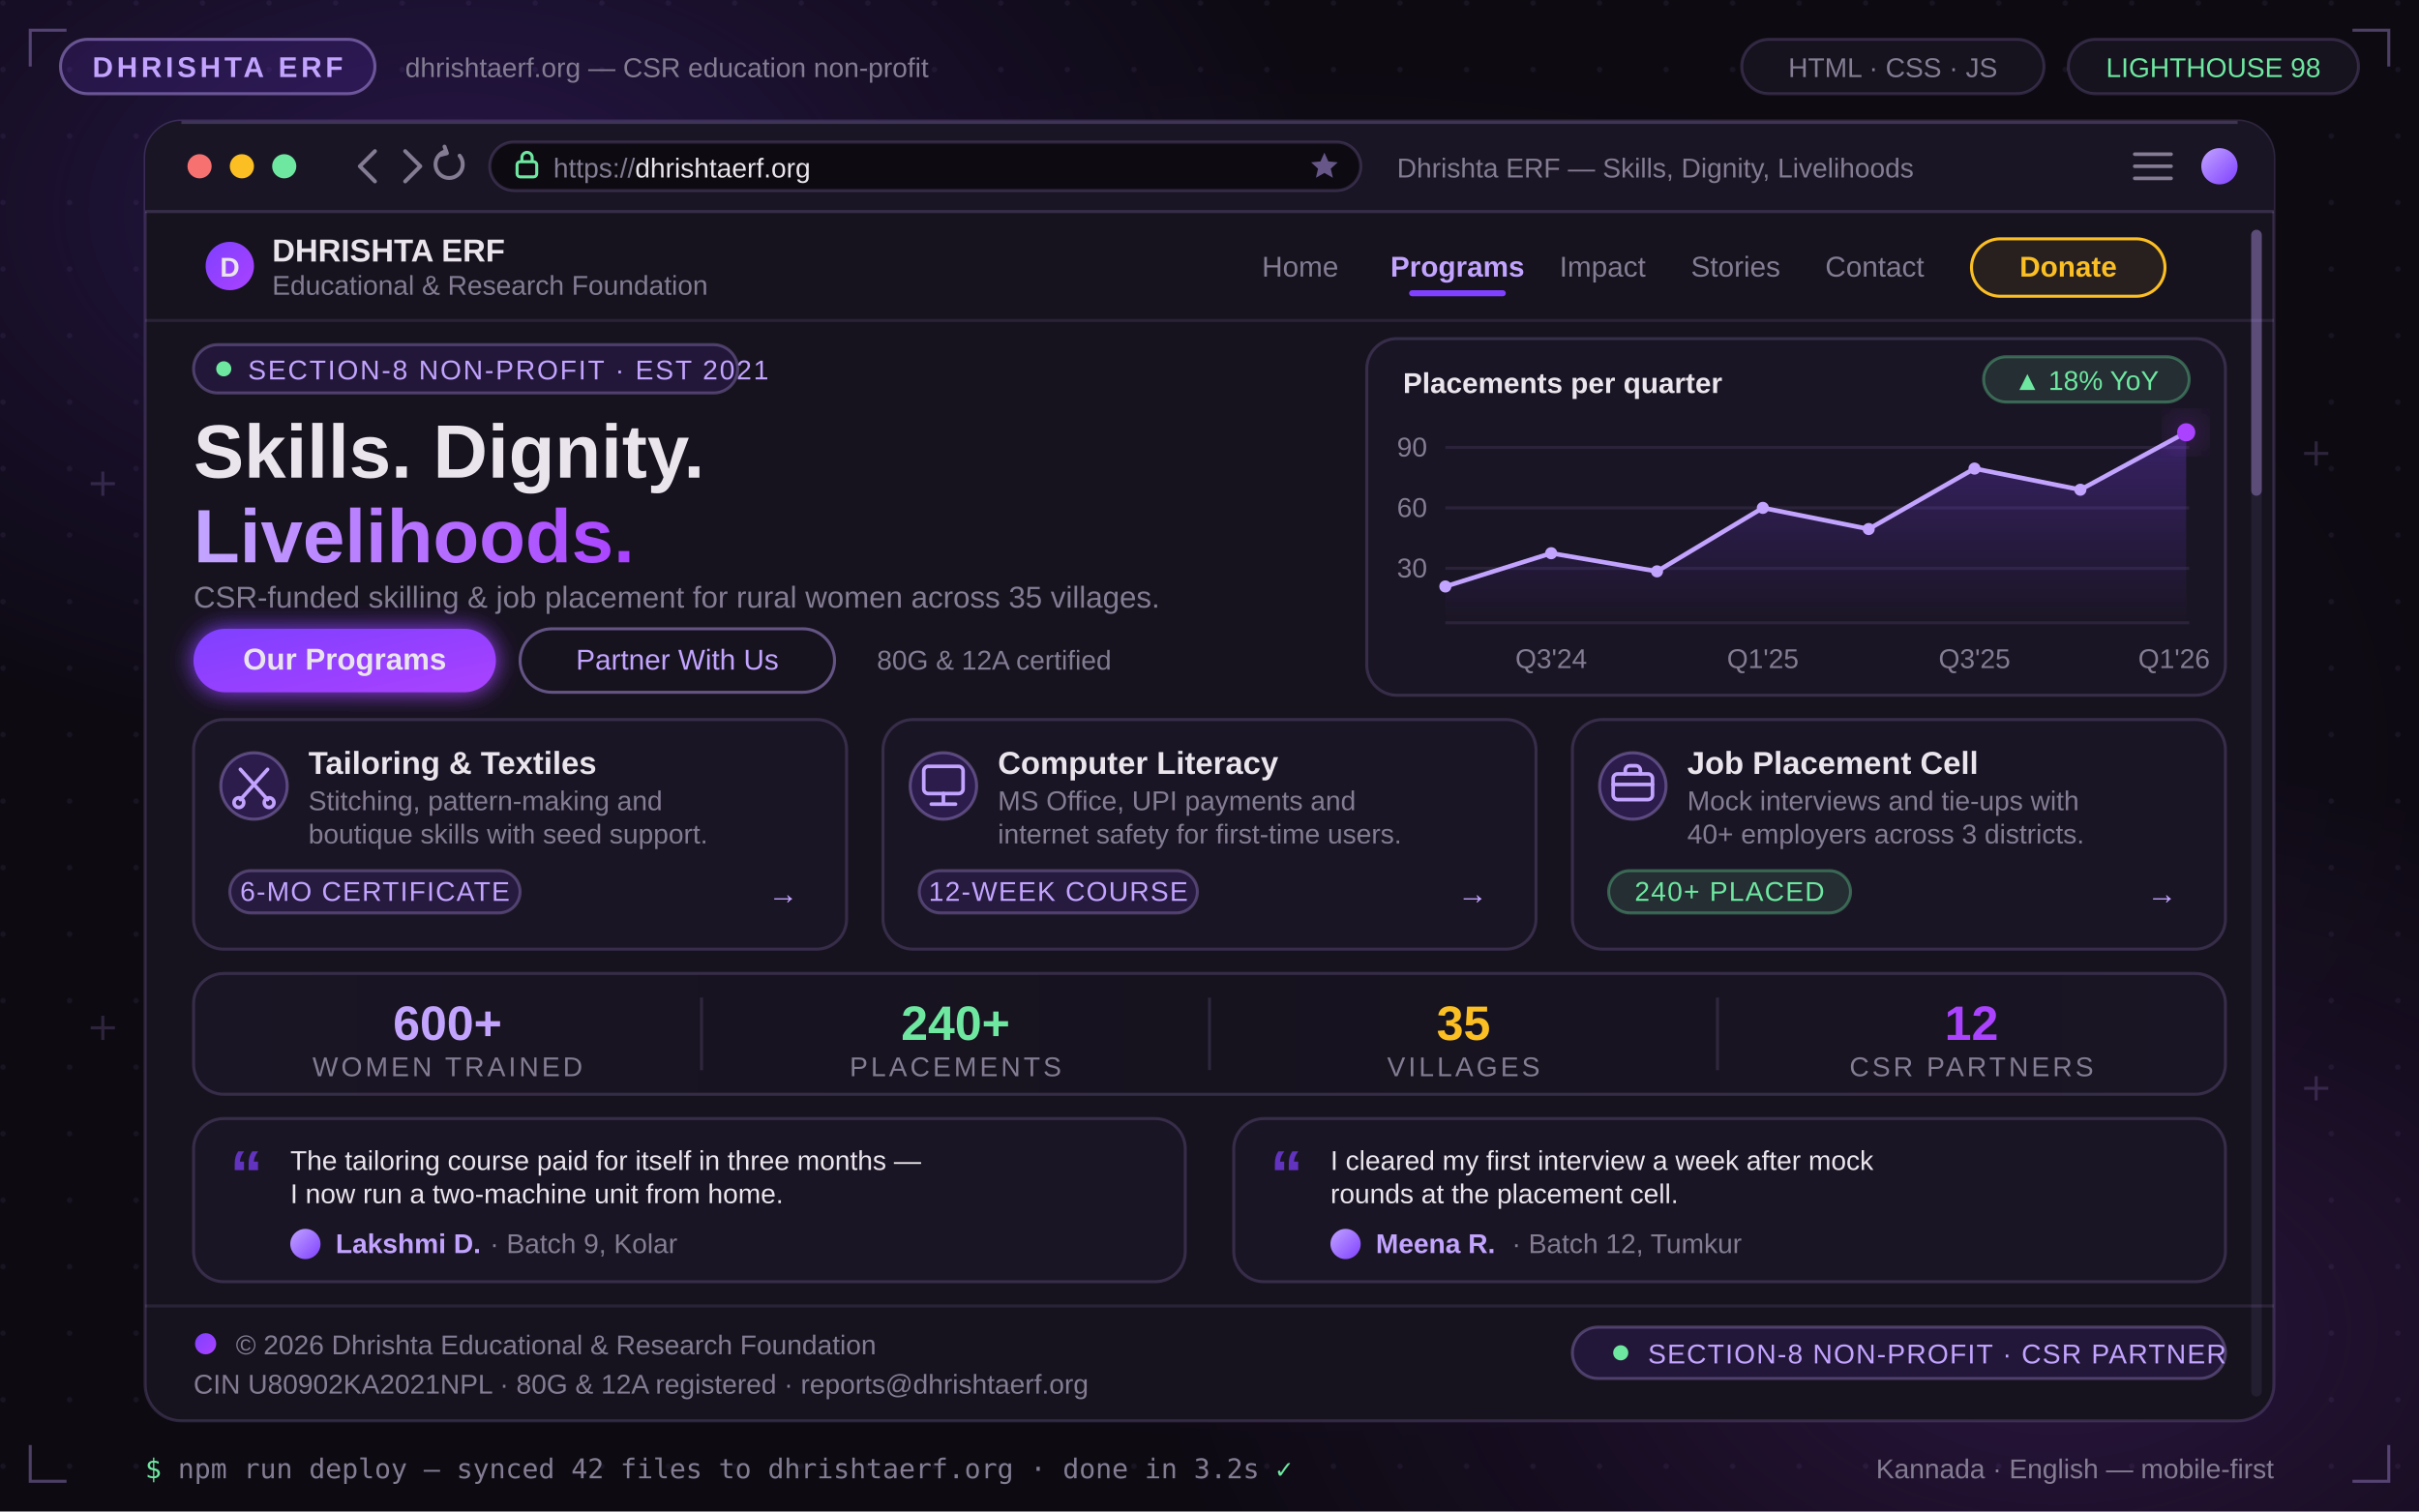
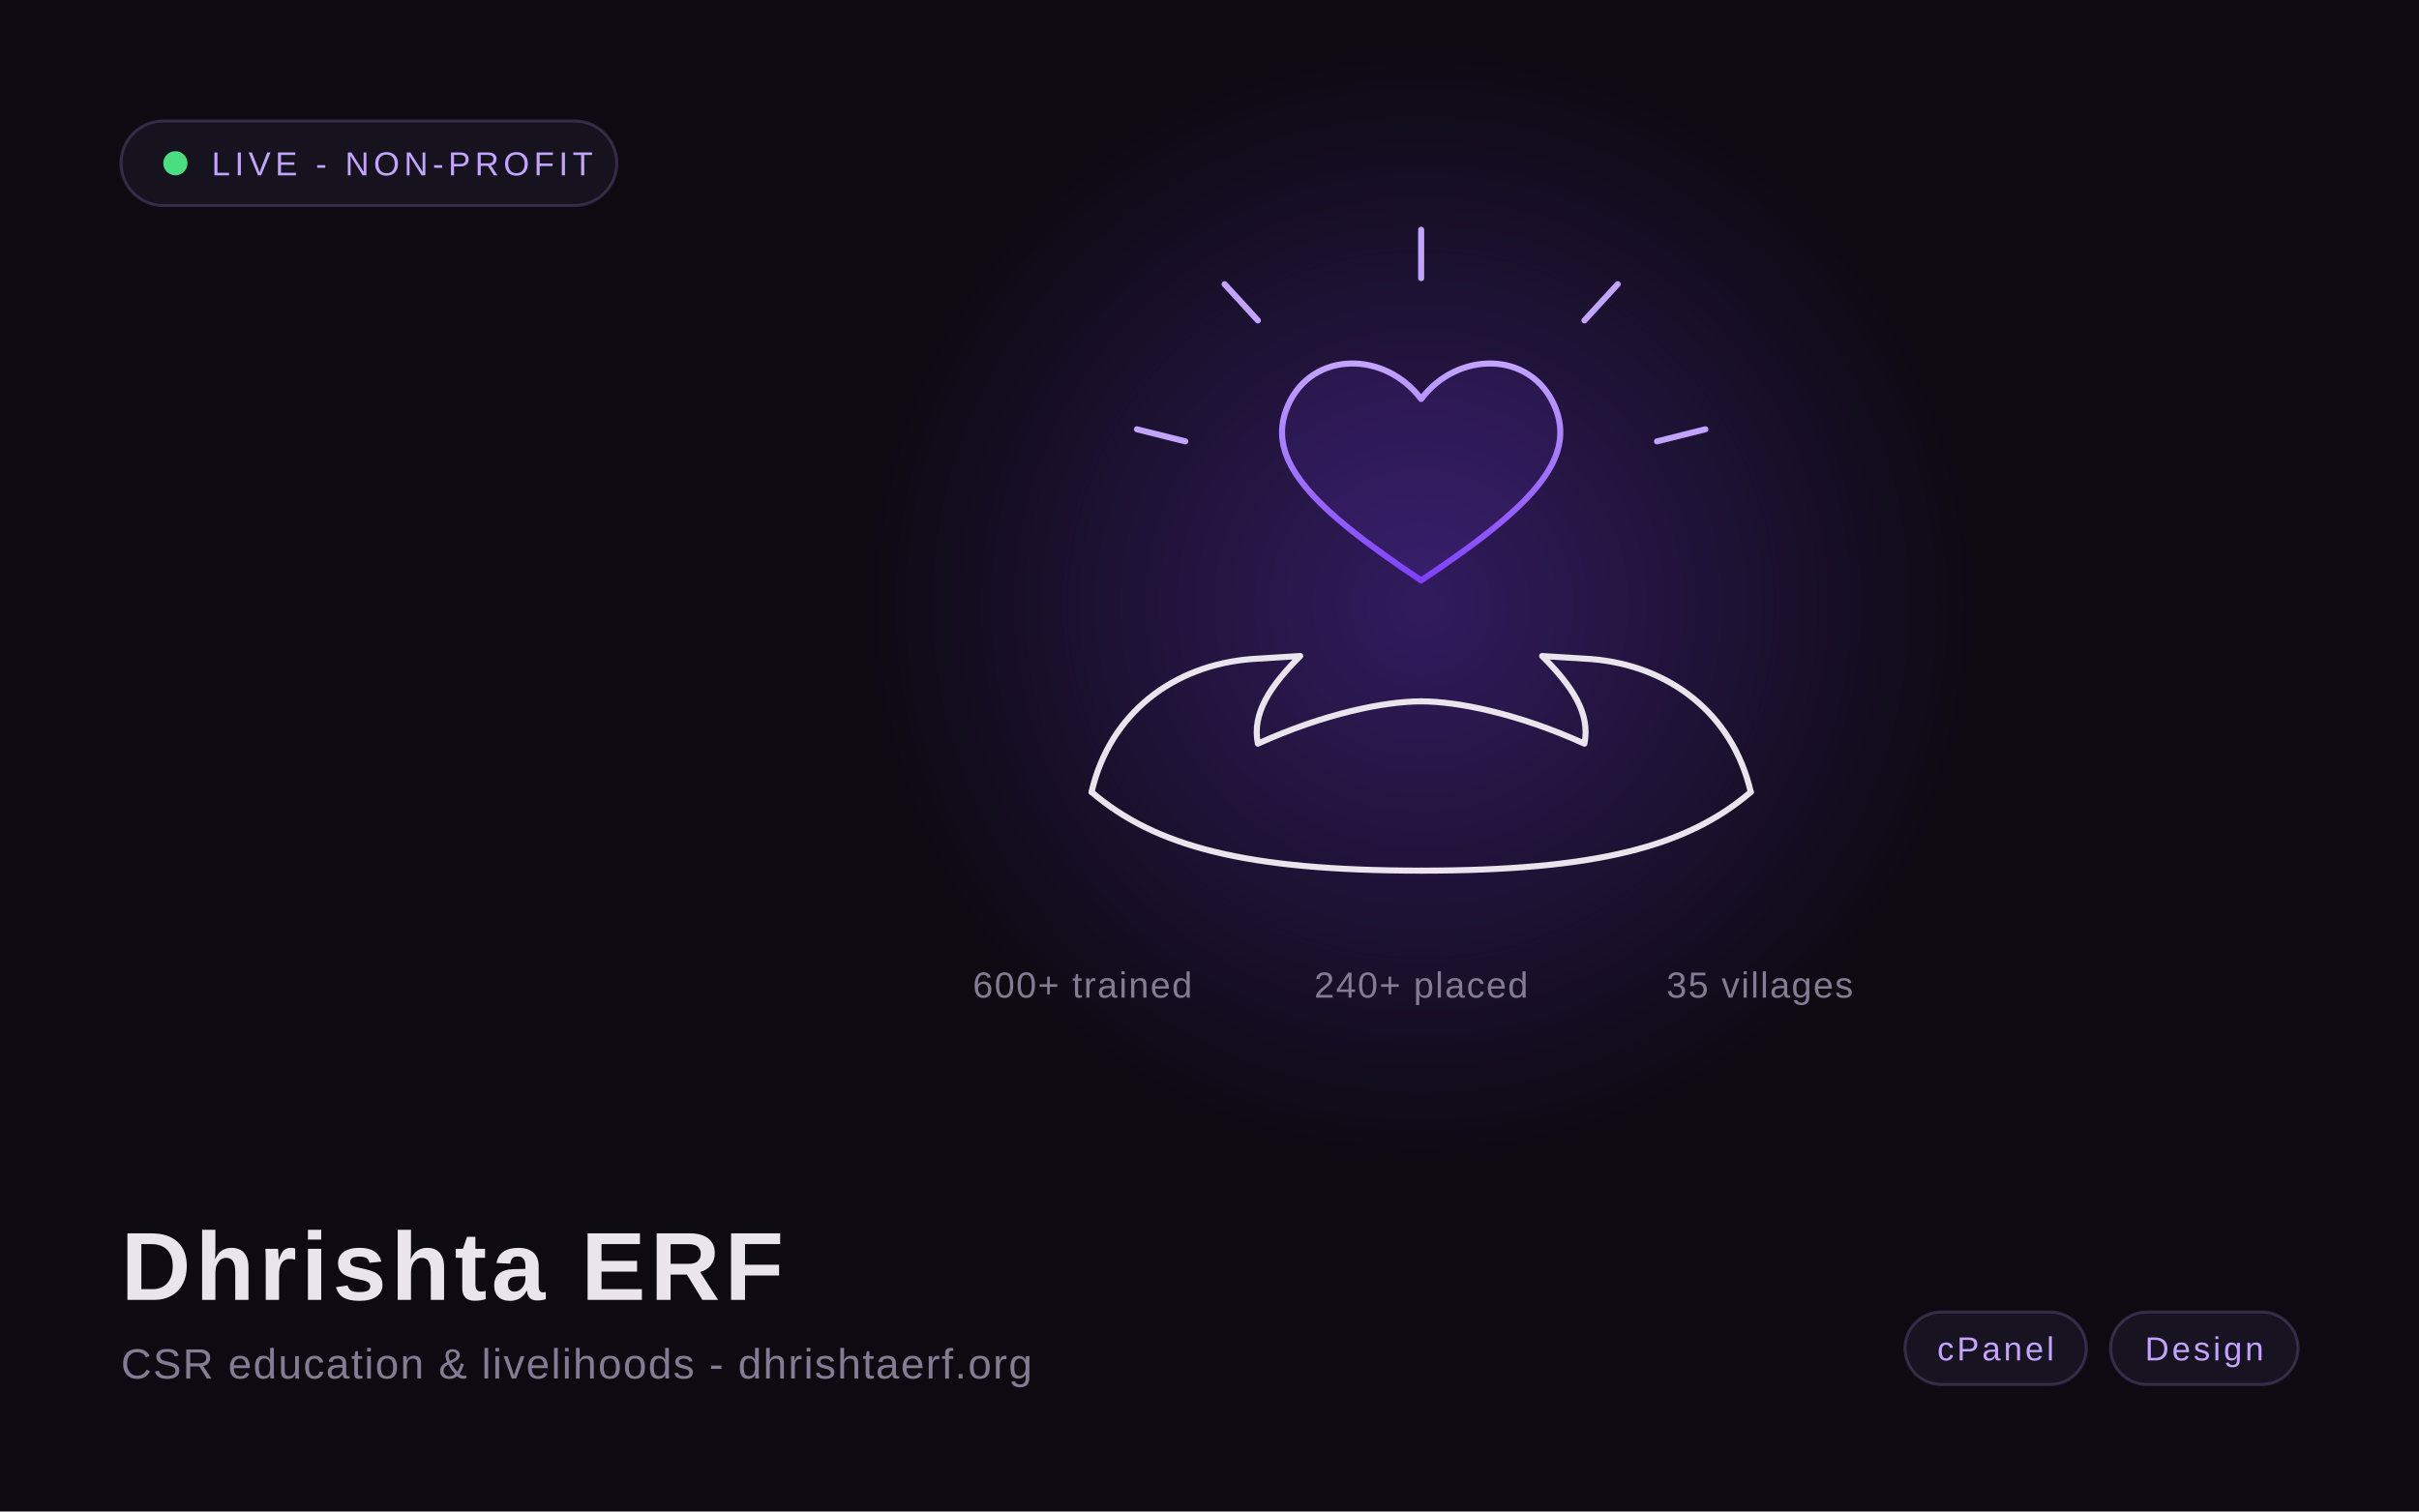
- <svg xmlns="http://www.w3.org/2000/svg" viewBox="0 0 800 500" width="800" height="500" role="img" aria-label="dhrishtaerf.org project cover">
+ <svg xmlns="http://www.w3.org/2000/svg" width="800" height="500" viewBox="0 0 800 500" font-family="Segoe UI, Arial, sans-serif">
  <defs>
-     <radialGradient id="glowA" cx="50%" cy="50%" r="50%">
-       <stop offset="0%" stop-color="#7f40ff" stop-opacity="0.22" />
-       <stop offset="60%" stop-color="#7f40ff" stop-opacity="0.08" />
+     <radialGradient id="glow" cx="50%" cy="50%" r="50%">
+       <stop offset="0%" stop-color="#7f40ff" stop-opacity="0.32" />
      <stop offset="100%" stop-color="#7f40ff" stop-opacity="0" />
    </radialGradient>
-     <radialGradient id="glowB" cx="50%" cy="50%" r="50%">
-       <stop offset="0%" stop-color="#aa42ff" stop-opacity="0.18" />
-       <stop offset="60%" stop-color="#aa42ff" stop-opacity="0.06" />
-       <stop offset="100%" stop-color="#aa42ff" stop-opacity="0" />
-     </radialGradient>
-     <linearGradient id="ctaGrad" x1="0" y1="0" x2="1" y2="1">
-       <stop offset="0%" stop-color="#7f40ff" />
-       <stop offset="100%" stop-color="#aa42ff" />
-     </linearGradient>
-     <linearGradient id="headGrad" x1="0" y1="0" x2="1" y2="0">
-       <stop offset="0%" stop-color="#c2a4ff" />
-       <stop offset="100%" stop-color="#aa42ff" />
-     </linearGradient>
-     <linearGradient id="chartFill" x1="0" y1="0" x2="0" y2="1">
-       <stop offset="0%" stop-color="#7f40ff" stop-opacity="0.30" />
-       <stop offset="100%" stop-color="#7f40ff" stop-opacity="0" />
-     </linearGradient>
-     <linearGradient id="avGrad" x1="0" y1="0" x2="1" y2="1">
+     <linearGradient id="sun" x1="0" y1="0" x2="0" y2="1">
      <stop offset="0%" stop-color="#c2a4ff" />
      <stop offset="100%" stop-color="#7f40ff" />
    </linearGradient>
-     <linearGradient id="bandGrad" x1="0" y1="0" x2="1" y2="0">
-       <stop offset="0%" stop-color="#1a1524" />
-       <stop offset="50%" stop-color="#16121e" />
-       <stop offset="100%" stop-color="#1a1524" />
-     </linearGradient>
-     <filter id="fGlow" x="-60%" y="-60%" width="220%" height="220%">
-       <feGaussianBlur stdDeviation="4" result="b" />
-       <feMerge>
-         <feMergeNode in="b" />
-         <feMergeNode in="SourceGraphic" />
-       </feMerge>
-     </filter>
-     <filter id="fGlowSoft" x="-80%" y="-80%" width="260%" height="260%">
-       <feGaussianBlur stdDeviation="6" result="b" />
-       <feMerge>
-         <feMergeNode in="b" />
-         <feMergeNode in="SourceGraphic" />
-       </feMerge>
-     </filter>
-     <pattern id="dots" width="22" height="22" patternUnits="userSpaceOnUse">
-       <circle cx="1" cy="1" r="0.9" fill="rgba(194,164,255,0.07)" />
-     </pattern>
  </defs>
-   <rect x="0" y="0" width="800" height="500" fill="#0d0a12" />
-   <rect x="0" y="0" width="800" height="500" fill="url(#dots)" />
-   <ellipse cx="150" cy="70" rx="290" ry="180" fill="url(#glowA)" />
-   <ellipse cx="680" cy="440" rx="300" ry="190" fill="url(#glowB)" />
-   <ellipse cx="430" cy="250" rx="380" ry="230" fill="url(#glowA)" opacity="0.5" />
-   <g stroke="rgba(194,164,255,0.35)" stroke-width="1" fill="none">
-     <path d="M10,22 V10 H22" />
-     <path d="M778,10 H790 V22" />
-     <path d="M10,478 V490 H22" />
-     <path d="M790,478 V490 H778" />
+   <rect width="800" height="500" fill="#0d0a12" />
+   <circle cx="470" cy="200" r="185" fill="url(#glow)" />
+   <g stroke-linecap="round" stroke-linejoin="round" fill="none">
+     <path d="M470 132 C458 116 434 116 426 134 C418 152 434 168 470 192 C506 168 522 152 514 134 C506 116 482 116 470 132 Z" stroke="url(#sun)" stroke-width="2" fill="#7f40ff18" />
+     <line x1="470" y1="92" x2="470" y2="76" stroke="#c2a4ff" stroke-width="2" />
+     <line x1="416" y1="106" x2="405" y2="94" stroke="#c2a4ff" stroke-width="2" />
+     <line x1="524" y1="106" x2="535" y2="94" stroke="#c2a4ff" stroke-width="2" />
+     <line x1="392" y1="146" x2="376" y2="142" stroke="#c2a4ff" stroke-width="2" />
+     <line x1="548" y1="146" x2="564" y2="142" stroke="#c2a4ff" stroke-width="2" />
+     <path d="M361 262 C367 236 388 220 414 218 L430 217 C420 227 414 236 416 246 C438 236 458 232 470 232" stroke="#eae5ec" stroke-width="2" />
+     <path d="M361 262 C382 280 412 288 470 288" stroke="#eae5ec" stroke-width="2" />
+     <path d="M579 262 C573 236 552 220 526 218 L510 217 C520 227 526 236 524 246 C502 236 482 232 470 232" stroke="#eae5ec" stroke-width="2" />
+     <path d="M579 262 C558 280 528 288 470 288" stroke="#eae5ec" stroke-width="2" />
  </g>
-   <g stroke="rgba(194,164,255,0.18)" stroke-width="1">
-     <path d="M34,156 v8 M30,160 h8" />
-     <path d="M34,336 v8 M30,340 h8" />
-     <path d="M766,146 v8 M762,150 h8" />
-     <path d="M766,356 v8 M762,360 h8" />
-   </g>
-   <g font-family="Segoe UI, Arial, sans-serif">
-     <rect x="20" y="13" width="104" height="18" rx="9" fill="rgba(127,64,255,0.14)" stroke="rgba(194,164,255,0.45)" stroke-width="1" />
-     <text x="72" y="25.5" text-anchor="middle" font-size="9.5" font-weight="700" letter-spacing="1.2" fill="#c2a4ff">DHRISHTA ERF</text>
-     <text x="134" y="25.5" font-size="9" fill="#837c92">dhrishtaerf.org — CSR education non-profit</text>
-     <rect x="576" y="13" width="100" height="18" rx="9" fill="#16121e" stroke="rgba(194,164,255,0.18)" stroke-width="1" />
-     <text x="626" y="25.5" text-anchor="middle" font-size="9" fill="#837c92">HTML · CSS · JS</text>
-     <rect x="684" y="13" width="96" height="18" rx="9" fill="#16121e" stroke="rgba(194,164,255,0.18)" stroke-width="1" />
-     <text x="732" y="25.5" text-anchor="middle" font-size="9" fill="#6ee7a0">LIGHTHOUSE 98</text>
-     <rect x="48" y="40" width="704" height="430" rx="12" fill="#16121e" stroke="rgba(194,164,255,0.18)" stroke-width="1" />
-     <path d="M48,70 v-18 a12,12 0 0 1 12,-12 h680 a12,12 0 0 1 12,12 v18 z" fill="#1a1524" />
-     <path d="M60,40.5 h680" stroke="rgba(194,164,255,0.22)" stroke-width="1" />
-     <line x1="48" y1="70" x2="752" y2="70" stroke="rgba(194,164,255,0.18)" stroke-width="1" />
-     <circle cx="66" cy="55" r="4" fill="#f87171" />
-     <circle cx="80" cy="55" r="4" fill="#fbbf24" />
-     <circle cx="94" cy="55" r="4" fill="#6ee7a0" />
-     <g stroke="#837c92" stroke-width="1.3" fill="none" stroke-linecap="round" stroke-linejoin="round">
-       <path d="M124,50 l-5,5 5,5" />
-       <path d="M134,50 l5,5 -5,5" />
-       <path d="M152,51.5 a4.5,4.5 0 1 1 -4.5,-1.5" />
-       <path d="M147,48.5 l0.8,2.2 -2.3,0.6" />
-     </g>
-     <rect x="162" y="47" width="288" height="16" rx="8" fill="#0d0a12" stroke="rgba(194,164,255,0.18)" stroke-width="1" />
-     <rect x="171" y="53.5" width="6.5" height="5" rx="1" fill="none" stroke="#6ee7a0" stroke-width="1" />
-     <path d="M172.6,53.5 v-1.4 a1.7,1.7 0 0 1 3.4,0 v1.4" fill="none" stroke="#6ee7a0" stroke-width="1" />
-     <text x="183" y="58.7" font-size="9" fill="#837c92">https://<tspan fill="#eae5ec">dhrishtaerf.org</tspan>
-     </text>
-     <polygon points="438,50.5 439.3,53.4 442.4,53.7 440.1,55.8 440.8,58.8 438,57.2 435.2,58.8 435.9,55.8 433.6,53.7 436.7,53.4" fill="rgba(194,164,255,0.5)" />
-     <text x="462" y="58.7" font-size="9" fill="#837c92">Dhrishta ERF — Skills, Dignity, Livelihoods</text>
-     <g stroke="#837c92" stroke-width="1.2" stroke-linecap="round">
-       <line x1="706" y1="51" x2="718" y2="51" />
-       <line x1="706" y1="55" x2="718" y2="55" />
-       <line x1="706" y1="59" x2="718" y2="59" />
-     </g>
-     <circle cx="734" cy="55" r="6" fill="url(#avGrad)" />
-     <rect x="744.5" y="76" width="3.5" height="386" rx="1.75" fill="rgba(194,164,255,0.08)" />
-     <rect x="744.5" y="76" width="3.5" height="88" rx="1.75" fill="rgba(194,164,255,0.35)" />
-     <circle cx="76" cy="88" r="8" fill="url(#ctaGrad)" />
-     <text x="76" y="91.5" text-anchor="middle" font-size="9" font-weight="700" fill="#eae5ec">D</text>
-     <text x="90" y="86.5" font-size="10.5" font-weight="700" fill="#eae5ec">DHRISHTA ERF</text>
-     <text x="90" y="97.5" font-size="9" fill="#837c92">Educational &amp; Research Foundation</text>
-     <text x="430" y="91.5" text-anchor="middle" font-size="9.5" fill="#837c92">Home</text>
-     <text x="482" y="91.5" text-anchor="middle" font-size="9.5" font-weight="600" fill="#c2a4ff">Programs</text>
-     <rect x="466" y="96" width="32" height="2" rx="1" fill="#7f40ff" />
-     <text x="530" y="91.5" text-anchor="middle" font-size="9.5" fill="#837c92">Impact</text>
-     <text x="574" y="91.5" text-anchor="middle" font-size="9.5" fill="#837c92">Stories</text>
-     <text x="620" y="91.5" text-anchor="middle" font-size="9.5" fill="#837c92">Contact</text>
-     <rect x="652" y="79" width="64" height="19" rx="9.5" fill="rgba(251,191,36,0.08)" stroke="#fbbf24" stroke-width="1" />
-     <text x="684" y="91.5" text-anchor="middle" font-size="9.5" font-weight="700" fill="#fbbf24">Donate</text>
-     <line x1="48" y1="106" x2="752" y2="106" stroke="rgba(194,164,255,0.12)" stroke-width="1" />
-     <rect x="64" y="114" width="180" height="16" rx="8" fill="rgba(127,64,255,0.12)" stroke="rgba(194,164,255,0.30)" stroke-width="1" />
-     <circle cx="74" cy="122" r="2.5" fill="#6ee7a0" />
-     <text x="82" y="125.5" font-size="9" letter-spacing="0.6" fill="#c2a4ff">SECTION-8 NON-PROFIT · EST 2021</text>
-     <text x="64" y="158" font-size="25" font-weight="700" fill="#eae5ec">Skills. Dignity.</text>
-     <text x="64" y="186" font-size="25" font-weight="700" fill="url(#headGrad)">Livelihoods.</text>
-     <text x="64" y="201" font-size="10" fill="#837c92">CSR-funded skilling &amp; job placement for rural women across 35 villages.</text>
-     <rect x="64" y="208" width="100" height="21" rx="10.5" fill="url(#ctaGrad)" filter="url(#fGlow)" />
-     <text x="114" y="221.5" text-anchor="middle" font-size="10" font-weight="700" fill="#eae5ec">Our Programs</text>
-     <rect x="172" y="208" width="104" height="21" rx="10.5" fill="none" stroke="rgba(194,164,255,0.45)" stroke-width="1" />
-     <text x="224" y="221.5" text-anchor="middle" font-size="9.5" fill="#c2a4ff">Partner With Us</text>
-     <text x="290" y="221.5" font-size="9" fill="#837c92">80G &amp; 12A certified</text>
-     <rect x="452" y="112" width="284" height="118" rx="10" fill="#1a1524" stroke="rgba(194,164,255,0.18)" stroke-width="1" />
-     <text x="464" y="130" font-size="9.5" font-weight="600" fill="#eae5ec">Placements per quarter</text>
-     <rect x="656" y="118" width="68" height="15" rx="7.5" fill="rgba(110,231,160,0.12)" stroke="rgba(110,231,160,0.35)" stroke-width="1" />
-     <text x="690" y="129" text-anchor="middle" font-size="9" fill="#6ee7a0">▲ 18% YoY</text>
-     <g stroke="rgba(194,164,255,0.10)" stroke-width="1">
-       <line x1="478" y1="148" x2="724" y2="148" />
-       <line x1="478" y1="168" x2="724" y2="168" />
-       <line x1="478" y1="188" x2="724" y2="188" />
-       <line x1="478" y1="206" x2="724" y2="206" />
-     </g>
-     <text x="472" y="151" text-anchor="end" font-size="9" fill="#837c92">90</text>
-     <text x="472" y="171" text-anchor="end" font-size="9" fill="#837c92">60</text>
-     <text x="472" y="191" text-anchor="end" font-size="9" fill="#837c92">30</text>
-     <polygon points="478,194 513,183 548,189 583,168 618,175 653,155 688,162 723,143 723,206 478,206" fill="url(#chartFill)" />
-     <polyline points="478,194 513,183 548,189 583,168 618,175 653,155 688,162 723,143" fill="none" stroke="#c2a4ff" stroke-width="1.5" stroke-linejoin="round" />
-     <g fill="#c2a4ff">
-       <circle cx="478" cy="194" r="2" />
-       <circle cx="513" cy="183" r="2" />
-       <circle cx="548" cy="189" r="2" />
-       <circle cx="583" cy="168" r="2" />
-       <circle cx="618" cy="175" r="2" />
-       <circle cx="653" cy="155" r="2" />
-       <circle cx="688" cy="162" r="2" />
-     </g>
-     <circle cx="723" cy="143" r="3" fill="#aa42ff" filter="url(#fGlowSoft)" />
-     <text x="513" y="221" text-anchor="middle" font-size="9" fill="#837c92">Q3'24</text>
-     <text x="583" y="221" text-anchor="middle" font-size="9" fill="#837c92">Q1'25</text>
-     <text x="653" y="221" text-anchor="middle" font-size="9" fill="#837c92">Q3'25</text>
-     <text x="719" y="221" text-anchor="middle" font-size="9" fill="#837c92">Q1'26</text>
-     <rect x="64" y="238" width="216" height="76" rx="10" fill="#1a1524" stroke="rgba(194,164,255,0.18)" stroke-width="1" />
-     <circle cx="84" cy="260" r="11" fill="rgba(127,64,255,0.18)" stroke="rgba(194,164,255,0.35)" stroke-width="1" />
-     <g stroke="#c2a4ff" stroke-width="1.2" fill="none" stroke-linecap="round">
-       <line x1="79.5" y1="254.5" x2="88.5" y2="264.5" />
-       <line x1="88.5" y1="254.5" x2="79.5" y2="264.5" />
-       <circle cx="79" cy="265.5" r="1.6" />
-       <circle cx="89" cy="265.5" r="1.6" />
-     </g>
-     <text x="102" y="256" font-size="10.5" font-weight="700" fill="#eae5ec">Tailoring &amp; Textiles</text>
-     <text x="102" y="268" font-size="9" fill="#837c92">Stitching, pattern-making and</text>
-     <text x="102" y="279" font-size="9" fill="#837c92">boutique skills with seed support.</text>
-     <rect x="76" y="288" width="96" height="14" rx="7" fill="rgba(127,64,255,0.12)" stroke="rgba(194,164,255,0.30)" stroke-width="1" />
-     <text x="124" y="298" text-anchor="middle" font-size="9" letter-spacing="0.4" fill="#c2a4ff">6-MO CERTIFICATE</text>
-     <text x="264" y="299" text-anchor="end" font-size="10" fill="#c2a4ff">→</text>
-     <rect x="292" y="238" width="216" height="76" rx="10" fill="#1a1524" stroke="rgba(194,164,255,0.18)" stroke-width="1" />
-     <circle cx="312" cy="260" r="11" fill="rgba(127,64,255,0.18)" stroke="rgba(194,164,255,0.35)" stroke-width="1" />
-     <g stroke="#c2a4ff" stroke-width="1.2" fill="none" stroke-linecap="round">
-       <rect x="305.5" y="253.5" width="13" height="9" rx="1.5" />
-       <line x1="312" y1="262.5" x2="312" y2="265.5" />
-       <line x1="308" y1="266" x2="316" y2="266" />
-     </g>
-     <text x="330" y="256" font-size="10.5" font-weight="700" fill="#eae5ec">Computer Literacy</text>
-     <text x="330" y="268" font-size="9" fill="#837c92">MS Office, UPI payments and</text>
-     <text x="330" y="279" font-size="9" fill="#837c92">internet safety for first-time users.</text>
-     <rect x="304" y="288" width="92" height="14" rx="7" fill="rgba(127,64,255,0.12)" stroke="rgba(194,164,255,0.30)" stroke-width="1" />
-     <text x="350" y="298" text-anchor="middle" font-size="9" letter-spacing="0.4" fill="#c2a4ff">12-WEEK COURSE</text>
-     <text x="492" y="299" text-anchor="end" font-size="10" fill="#c2a4ff">→</text>
-     <rect x="520" y="238" width="216" height="76" rx="10" fill="#1a1524" stroke="rgba(194,164,255,0.18)" stroke-width="1" />
-     <circle cx="540" cy="260" r="11" fill="rgba(127,64,255,0.18)" stroke="rgba(194,164,255,0.35)" stroke-width="1" />
-     <g stroke="#c2a4ff" stroke-width="1.2" fill="none" stroke-linecap="round">
-       <rect x="533.5" y="256" width="13" height="8.5" rx="1.5" />
-       <path d="M537.5,256 v-1.2 a1.5,1.5 0 0 1 1.5,-1.5 h2 a1.5,1.5 0 0 1 1.5,1.5 v1.2" />
-       <line x1="533.5" y1="259.5" x2="546.5" y2="259.5" />
-     </g>
-     <text x="558" y="256" font-size="10.5" font-weight="700" fill="#eae5ec">Job Placement Cell</text>
-     <text x="558" y="268" font-size="9" fill="#837c92">Mock interviews and tie-ups with</text>
-     <text x="558" y="279" font-size="9" fill="#837c92">40+ employers across 3 districts.</text>
-     <rect x="532" y="288" width="80" height="14" rx="7" fill="rgba(110,231,160,0.12)" stroke="rgba(110,231,160,0.35)" stroke-width="1" />
-     <text x="572" y="298" text-anchor="middle" font-size="9" letter-spacing="0.4" fill="#6ee7a0">240+ PLACED</text>
-     <text x="720" y="299" text-anchor="end" font-size="10" fill="#c2a4ff">→</text>
-     <rect x="64" y="322" width="672" height="40" rx="10" fill="url(#bandGrad)" stroke="rgba(194,164,255,0.18)" stroke-width="1" />
-     <line x1="232" y1="330" x2="232" y2="354" stroke="rgba(194,164,255,0.14)" stroke-width="1" />
-     <line x1="400" y1="330" x2="400" y2="354" stroke="rgba(194,164,255,0.14)" stroke-width="1" />
-     <line x1="568" y1="330" x2="568" y2="354" stroke="rgba(194,164,255,0.14)" stroke-width="1" />
-     <text x="148" y="344" text-anchor="middle" font-size="16" font-weight="700" fill="#c2a4ff">600+</text>
-     <text x="148" y="356" text-anchor="middle" font-size="9" letter-spacing="1" fill="#837c92">WOMEN TRAINED</text>
-     <text x="316" y="344" text-anchor="middle" font-size="16" font-weight="700" fill="#6ee7a0">240+</text>
-     <text x="316" y="356" text-anchor="middle" font-size="9" letter-spacing="1" fill="#837c92">PLACEMENTS</text>
-     <text x="484" y="344" text-anchor="middle" font-size="16" font-weight="700" fill="#fbbf24">35</text>
-     <text x="484" y="356" text-anchor="middle" font-size="9" letter-spacing="1" fill="#837c92">VILLAGES</text>
-     <text x="652" y="344" text-anchor="middle" font-size="16" font-weight="700" fill="#aa42ff">12</text>
-     <text x="652" y="356" text-anchor="middle" font-size="9" letter-spacing="1" fill="#837c92">CSR PARTNERS</text>
-     <rect x="64" y="370" width="328" height="54" rx="10" fill="#1a1524" stroke="rgba(194,164,255,0.18)" stroke-width="1" />
-     <text x="76" y="396" font-size="22" font-weight="700" fill="#7f40ff" opacity="0.7">“</text>
-     <text x="96" y="387" font-size="9" fill="#eae5ec">The tailoring course paid for itself in three months —</text>
-     <text x="96" y="398" font-size="9" fill="#eae5ec">I now run a two-machine unit from home.</text>
-     <circle cx="101" cy="411.5" r="5" fill="url(#avGrad)" />
-     <text x="111" y="414.5" font-size="9" font-weight="600" fill="#c2a4ff">Lakshmi D.</text>
-     <text x="162" y="414.5" font-size="9" fill="#837c92">· Batch 9, Kolar</text>
-     <rect x="408" y="370" width="328" height="54" rx="10" fill="#1a1524" stroke="rgba(194,164,255,0.18)" stroke-width="1" />
-     <text x="420" y="396" font-size="22" font-weight="700" fill="#7f40ff" opacity="0.7">“</text>
-     <text x="440" y="387" font-size="9" fill="#eae5ec">I cleared my first interview a week after mock</text>
-     <text x="440" y="398" font-size="9" fill="#eae5ec">rounds at the placement cell.</text>
-     <circle cx="445" cy="411.5" r="5" fill="url(#avGrad)" />
-     <text x="455" y="414.5" font-size="9" font-weight="600" fill="#c2a4ff">Meena R.</text>
-     <text x="500" y="414.5" font-size="9" fill="#837c92">· Batch 12, Tumkur</text>
-     <line x1="48" y1="432" x2="752" y2="432" stroke="rgba(194,164,255,0.12)" stroke-width="1" />
-     <circle cx="68" cy="444.5" r="3.5" fill="url(#ctaGrad)" />
-     <text x="78" y="448" font-size="9" fill="#837c92">© 2026 Dhrishta Educational &amp; Research Foundation</text>
-     <text x="64" y="461" font-size="9" fill="#837c92">CIN U80902KA2021NPL · 80G &amp; 12A registered · reports@dhrishtaerf.org</text>
-     <rect x="520" y="439" width="216" height="17" rx="8.5" fill="rgba(127,64,255,0.12)" stroke="rgba(194,164,255,0.30)" stroke-width="1" />
-     <circle cx="536" cy="447.5" r="2.5" fill="#6ee7a0" />
-     <text x="545" y="451" font-size="9" letter-spacing="0.4" fill="#c2a4ff">SECTION-8 NON-PROFIT · CSR PARTNER</text>
-     <text x="48" y="489" font-size="9" font-family="Consolas, monospace" fill="#837c92">
-       <tspan fill="#6ee7a0">$</tspan> npm run deploy — synced 42 files to dhrishtaerf.org · done in 3.2s <tspan fill="#6ee7a0">✓</tspan>
-     </text>
-     <text x="752" y="489" text-anchor="end" font-size="9" fill="#837c92">Kannada · English — mobile-first</text>
+   <text x="358" y="330" font-size="12" fill="#837c92" text-anchor="middle" letter-spacing="0.5">600+ trained</text>
+   <text x="470" y="330" font-size="12" fill="#837c92" text-anchor="middle" letter-spacing="0.5">240+ placed</text>
+   <text x="582" y="330" font-size="12" fill="#837c92" text-anchor="middle" letter-spacing="0.5">35 villages</text>
+   <rect x="40" y="40" width="164" height="28" rx="14" fill="#16121e" stroke="#c2a4ff33" stroke-width="1" />
+   <circle cx="58" cy="54" r="4" fill="#4ade80" />
+   <text x="70" y="58" font-size="11" fill="#c2a4ff" letter-spacing="1.5">LIVE - NON-PROFIT</text>
+   <text x="40" y="430" font-size="32" fill="#eae5ec" letter-spacing="1.5" font-weight="600">Dhrishta ERF</text>
+   <text x="40" y="456" font-size="14" fill="#837c92" letter-spacing="0.5">CSR education &amp; livelihoods - dhrishtaerf.org</text>
+   <g font-size="11" fill="#c2a4ff" letter-spacing="1">
+     <rect x="630" y="434" width="60" height="24" rx="12" fill="#c2a4ff10" stroke="#c2a4ff33" stroke-width="1" />
+     <text x="660" y="450" text-anchor="middle">cPanel</text>
+     <rect x="698" y="434" width="62" height="24" rx="12" fill="#c2a4ff10" stroke="#c2a4ff33" stroke-width="1" />
+     <text x="729" y="450" text-anchor="middle">Design</text>
  </g>
</svg>
